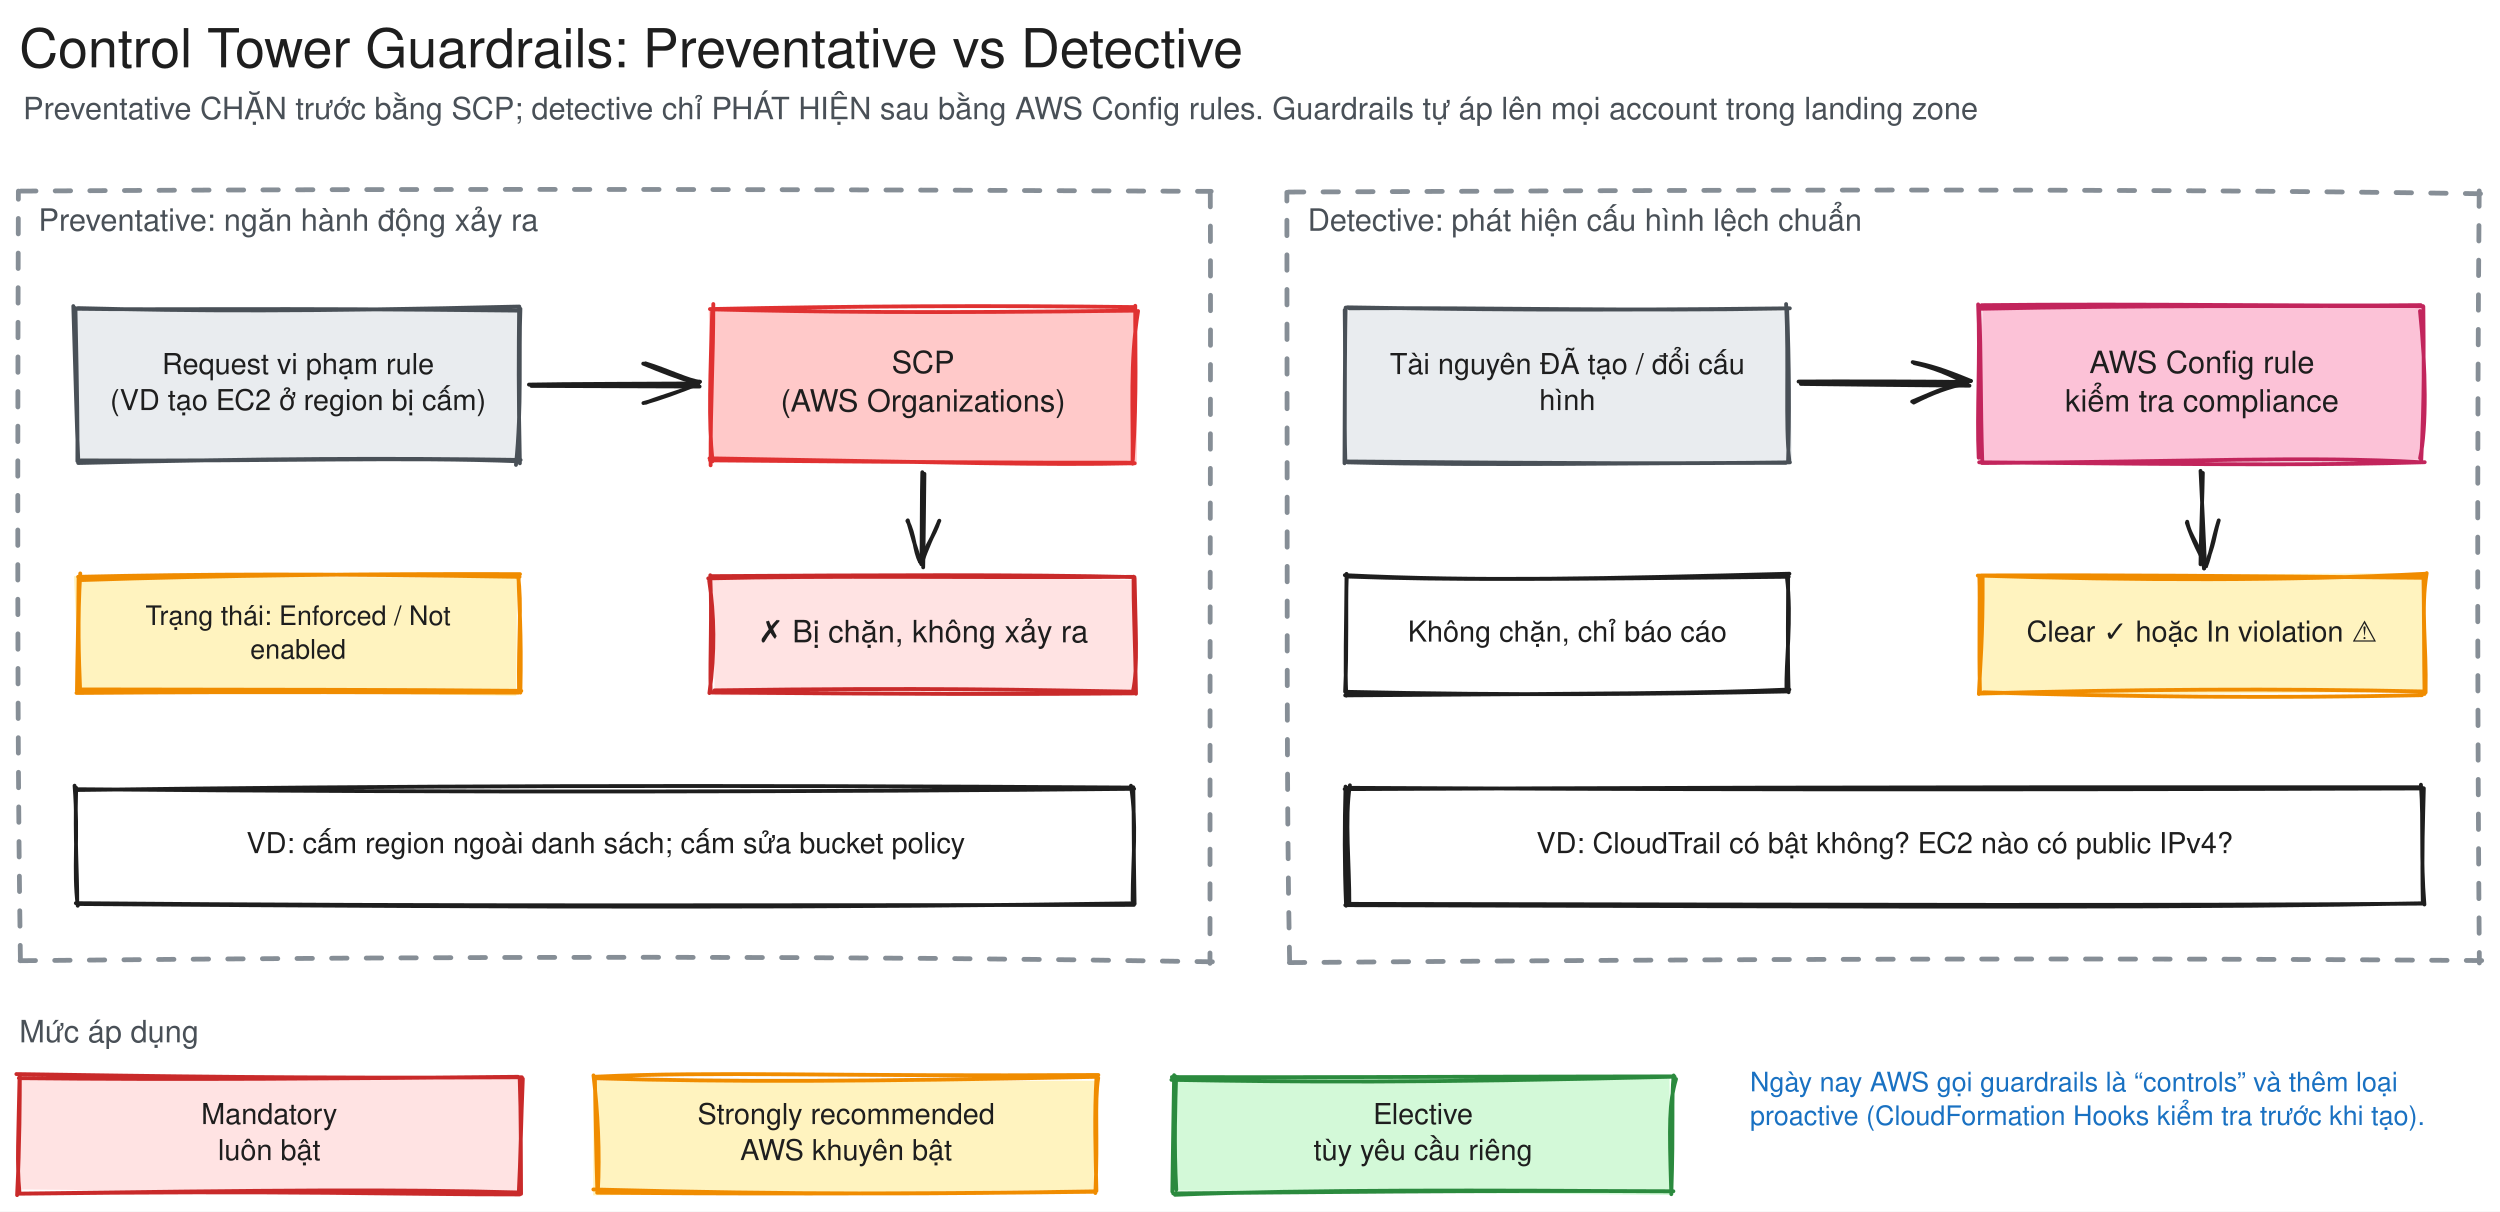
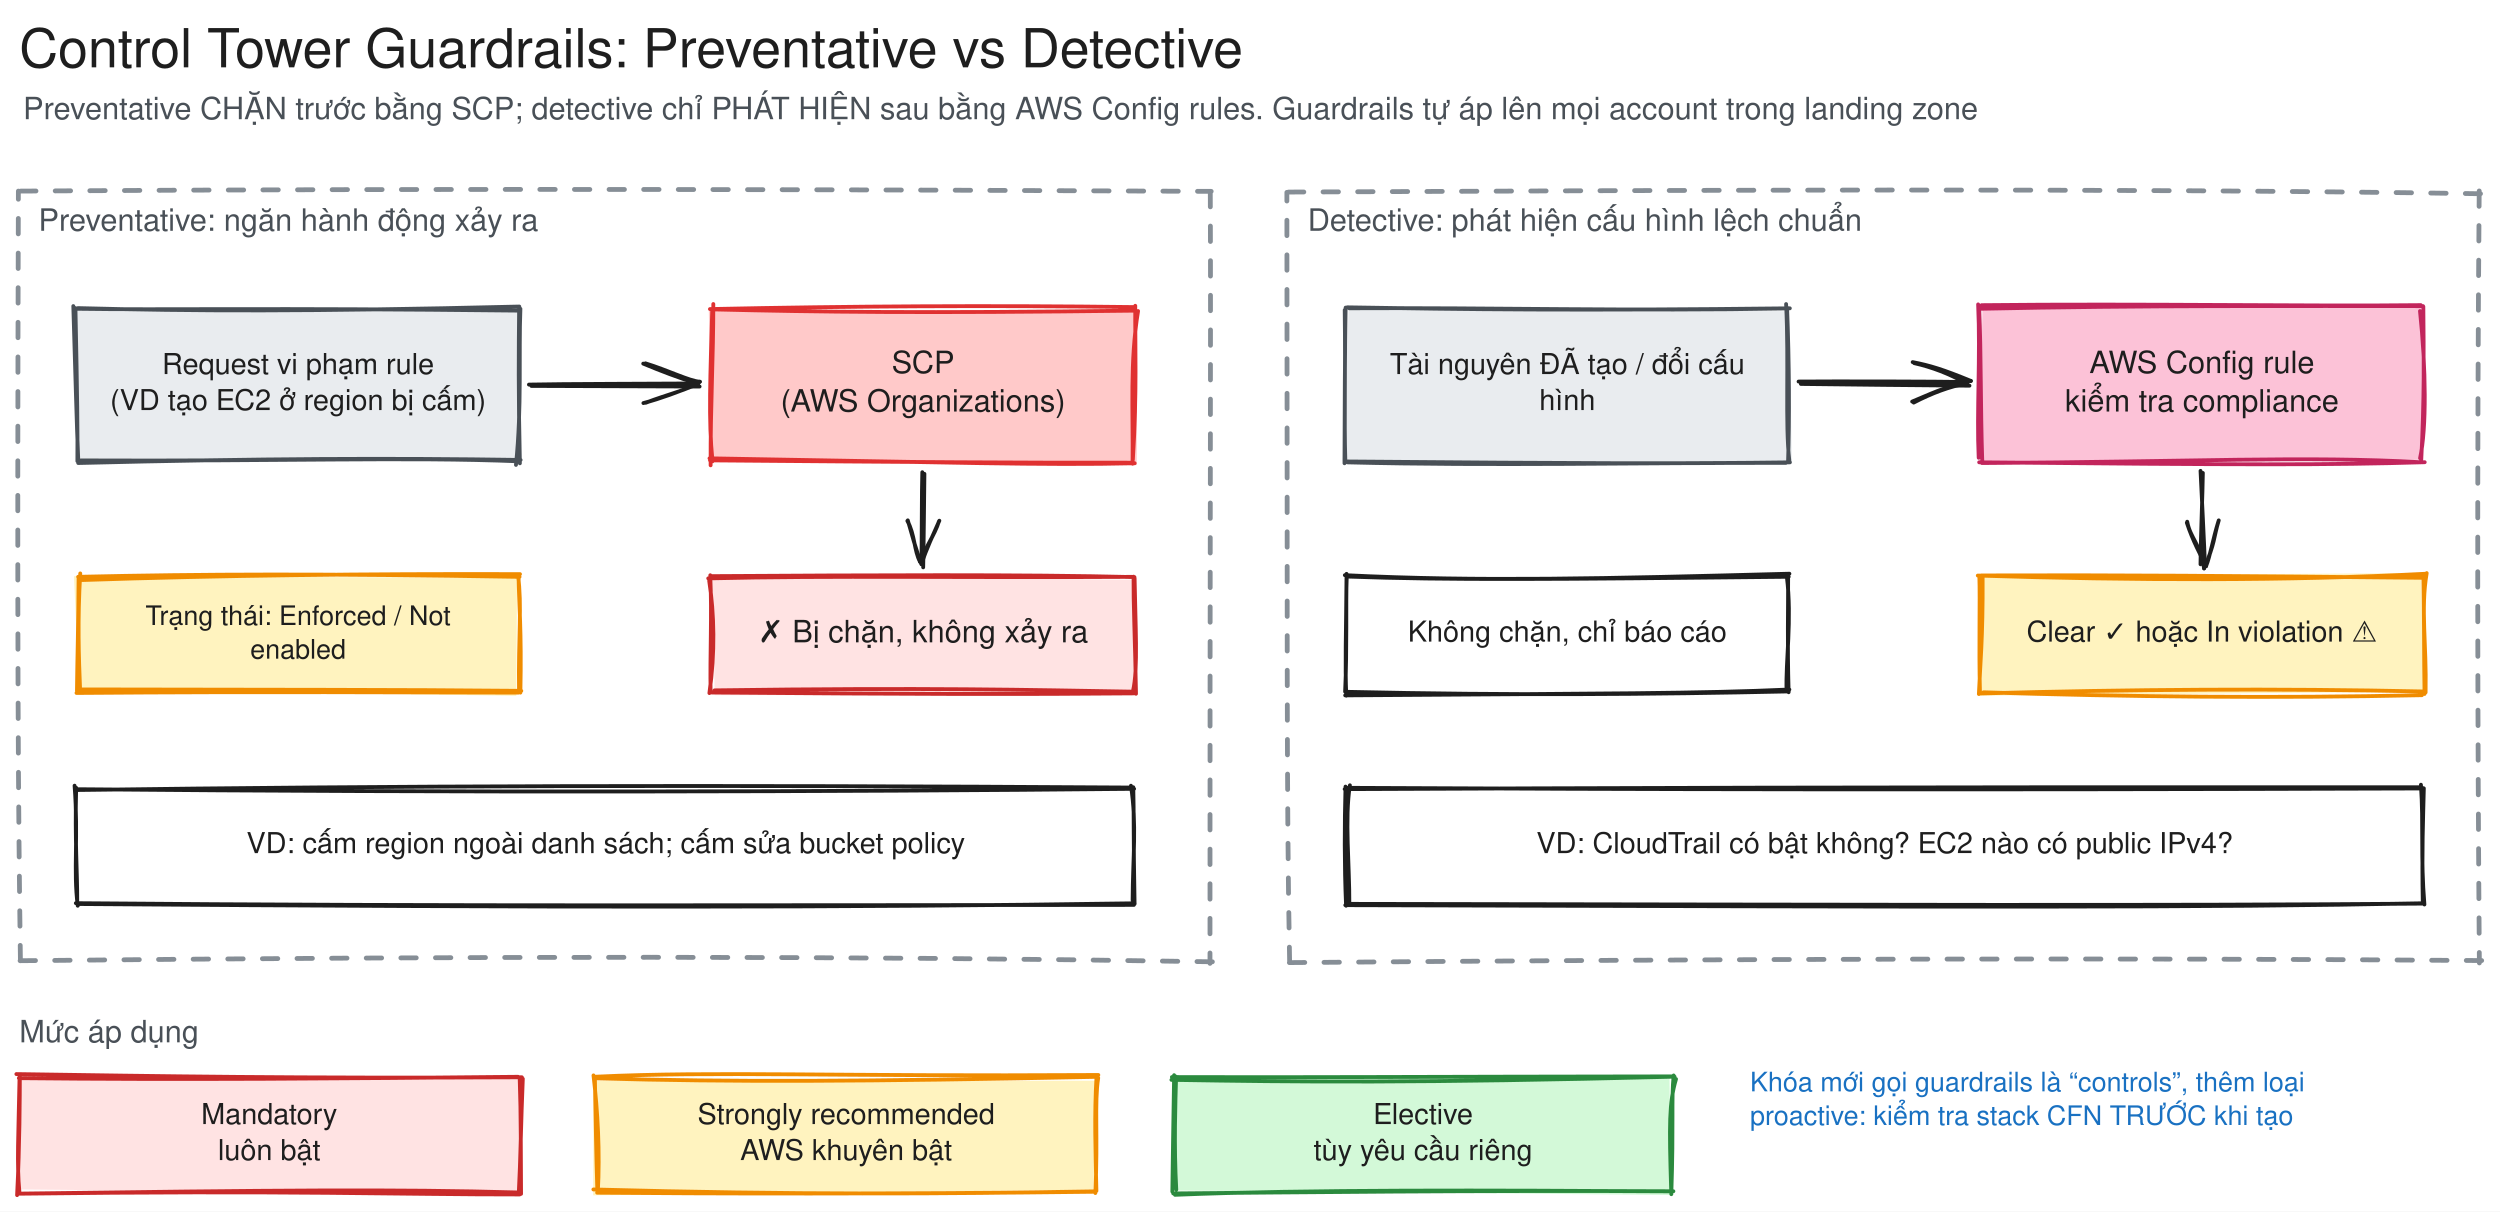
<svg xmlns="http://www.w3.org/2000/svg" version="1.1" viewBox="0 0 1300 630" width="1300" height="630">
  <defs>
    <style>
      @font-face {
        font-family: "Virgil";
        src: url("https://excalidraw.com/Virgil.woff2");
      }
      @font-face {
        font-family: "Cascadia";
        src: url("https://excalidraw.com/Cascadia.woff2");
      }
    </style>
  </defs>
  <rect x="0" y="0" width="1300" height="630" fill="#ffffff" />
  <g transform="translate(10 10) rotate(0 353.78 17.5)">
    <text x="0" y="25" font-family="Helvetica, Segoe UI Emoji" font-size="28px" fill="#1e1e1e" text-anchor="start" style="white-space: pre;" direction="ltr">Control Tower Guardrails: Preventative vs Detective</text>
  </g>
  <g transform="translate(12 48) rotate(0 528.72 10)">
    <text x="0" y="14" font-family="Helvetica, Segoe UI Emoji" font-size="16px" fill="#495057" text-anchor="start" style="white-space: pre;" direction="ltr">Preventative CHẶN trước bằng SCP; detective chỉ PHÁT HIỆN sau bằng AWS Config rules. Guardrails tự áp lên mọi account trong landing zone</text>
  </g>
  <g stroke-linecap="round" transform="translate(10 100) rotate(0 310 200)">
    <path d="M0.71 -0.63 C228.26 -2.21, 456.32 -1.34, 619.82 -0.49 M619.35 -0.44 C619.71 86.38, 619.12 173.75, 619.19 400.95 M620.43 400.13 C429.79 396.98, 239.83 397.23, 0.03 399.57 M0.62 399.6 C-0.55 316.58, -1.17 230.97, -0.44 -0.63" stroke="#868e96" stroke-width="2.5" fill="none" stroke-dasharray="8 10" />
  </g>
  <g transform="translate(20 106) rotate(0 135.6 10)">
    <text x="0" y="14" font-family="Helvetica, Segoe UI Emoji" font-size="16px" fill="#495057" text-anchor="start" style="white-space: pre;" direction="ltr">Preventative: ngăn hành động xảy ra</text>
  </g>
  <g stroke-linecap="round" transform="translate(670 100) rotate(0 310 200)">
    <path d="M-0.01 -0.13 C210.82 -1.07, 420.06 -2.29, 619.86 0.74 M619.19 -0.7 C617.98 141.48, 618.33 283.5, 619.27 400.72 M620.47 399.49 C428.61 398.01, 238.48 398.62, -0.59 400.56 M0.61 400.52 C-1.18 309.18, -0.45 218.56, -0.83 0.04" stroke="#868e96" stroke-width="2.5" fill="none" stroke-dasharray="8 10" />
  </g>
  <g transform="translate(680 106) rotate(0 149.28 10)">
    <text x="0" y="14" font-family="Helvetica, Segoe UI Emoji" font-size="16px" fill="#495057" text-anchor="start" style="white-space: pre;" direction="ltr">Detective: phát hiện cấu hình lệch chuẩn</text>
  </g>
  <g stroke-linecap="round" transform="translate(40 160) rotate(0 115 40)">
    <path d="M-0.03 0.23 L230.65 -0.53 L231.07 79.58 L0.51 78.26" stroke="none" stroke-width="0" fill="#e9ecef" />
    <path d="M-1.2 0.56 C47.58 1.3, 94.86 -0.04, 230.51 1.53 M0.53 0.21 C60.62 1.81, 119.21 2.08, 230.04 -0.6 M230.61 0.57 C229.69 23.82, 231.39 51.74, 228.3 81.76 M229.94 0.23 C229.74 22.08, 229.49 43.76, 230.34 80.92 M229.95 79.89 C170.45 77.49, 108.63 79.95, 1.14 79.4 M230.72 79.17 C163.15 78.16, 96.57 78.37, 0.67 80.77 M0.65 78.06 C-0.18 59.83, -0.64 38.99, -1.88 -0.84 M0.24 79.79 C0.39 63.77, 0.2 47.55, -0.77 0.2" stroke="#495057" stroke-width="2" fill="none" />
  </g>
  <g transform="translate(55.325 181.25) rotate(0 99.675 18.75)">
    <text x="99.675" y="13.25" font-family="Helvetica, Segoe UI Emoji" font-size="15px" fill="#1e1e1e" text-anchor="middle" style="white-space: pre;" direction="ltr">Request vi phạm rule</text>
    <text x="99.675" y="32" font-family="Helvetica, Segoe UI Emoji" font-size="15px" fill="#1e1e1e" text-anchor="middle" style="white-space: pre;" direction="ltr">(VD tạo EC2 ở region bị cấm)</text>
  </g>
  <g stroke-linecap="round" transform="translate(370 160) rotate(0 110 40)">
    <path d="M-1.4 1.72 L221.42 1.7 L221.08 81.85 L-0.21 80.1" stroke="none" stroke-width="0" fill="#ffc9c9" />
    <path d="M0.94 0.89 C55.87 2.23, 110.08 2.91, 219.74 1.54 M-0.83 0.72 C71.87 -0.83, 145.36 -1.25, 219.7 -0.32 M221.8 1.74 C217.48 28.09, 219.23 53.58, 218.94 81.16 M220.33 -0.99 C220.17 20.56, 221.29 42.94, 219.08 79.07 M220.04 80.89 C173.33 82.02, 123.45 80.41, -1.06 78.33 M219.38 80.6 C162.39 80.71, 105.98 80.28, -0.81 79.39 M-0.48 81.96 C-0.6 51.46, 0.97 25.12, 0.92 -1.91 M0.51 79.9 C-1.71 58.13, -0.6 35.6, 0.38 0.64" stroke="#e03131" stroke-width="2" fill="none" />
  </g>
  <g transform="translate(403.6 180) rotate(0 76.4 20)">
    <text x="76.4" y="14" font-family="Helvetica, Segoe UI Emoji" font-size="16px" fill="#1e1e1e" text-anchor="middle" style="white-space: pre;" direction="ltr">SCP</text>
    <text x="76.4" y="34" font-family="Helvetica, Segoe UI Emoji" font-size="16px" fill="#1e1e1e" text-anchor="middle" style="white-space: pre;" direction="ltr">(AWS Organizations)</text>
  </g>
  <g stroke-linecap="round" transform="translate(370 300) rotate(0 110 30)">
    <path d="M0.44 -0.93 L218.94 1.51 L219.48 61.15 L1.62 61.52" stroke="none" stroke-width="0" fill="#ffe3e3" />
    <path d="M-1.72 0.76 C63.2 -0.8, 129.99 0.49, 218.71 -0.03 M0.3 -0.41 C81.72 -0.92, 162.83 -1.35, 219.91 0.09 M219.99 0.64 C220.33 24.26, 221.89 47.98, 219.13 59.41 M219.45 -0.13 C219.33 13.9, 220.15 29.52, 220.72 60.76 M219.26 59.67 C164.88 58.78, 113.52 57.44, 1.56 58.99 M219.74 60.55 C162.66 61.1, 103.45 60.97, -0.52 60.1 M-1.11 60.41 C1.91 39.34, 1.43 19.32, -1.22 1.99 M-0.49 60.04 C-0.88 40.64, 0.27 19.81, -0.65 -0.87" stroke="#c92a2a" stroke-width="2" fill="none" />
  </g>
  <g transform="translate(395.28 320) rotate(0 84.72 10)">
    <text x="84.72" y="14" font-family="Helvetica, Segoe UI Emoji" font-size="16px" fill="#1e1e1e" text-anchor="middle" style="white-space: pre;" direction="ltr">✗ Bị chặn, không xảy ra</text>
  </g>
  <g stroke-linecap="round" transform="translate(40 300) rotate(0 115 30)">
    <path d="M-1.52 -0.38 L228.86 0.41 L228.48 61.85 L1.04 58.4" stroke="none" stroke-width="0" fill="#fff3bf" />
    <path d="M1.29 1.66 C75.88 -0.84, 150.92 -1.7, 230.4 -1.46 M0.63 -0.05 C65.03 -1.53, 128.83 -1.76, 230.16 -0.04 M229.36 -0.87 C231.52 14.74, 229.48 31.2, 229.89 59.43 M229.66 -0.57 C229.82 14.31, 231.3 27.21, 230.6 60.17 M231.07 59.24 C166.37 58.59, 103.41 58.72, 1.48 58.5 M229.54 60.17 C166.38 60.12, 102.01 59.53, -0.21 60.34 M1.67 59.19 C0.96 41.27, 0.26 22.99, 1.73 -1.82 M0.02 59.28 C0.19 42.5, 0.76 25.03, 0.87 0.38" stroke="#f08c00" stroke-width="2" fill="none" />
  </g>
  <g transform="translate(66.45 312.5) rotate(0 88.55 17.5)">
    <text x="88.55" y="12.5" font-family="Helvetica, Segoe UI Emoji" font-size="14px" fill="#1e1e1e" text-anchor="middle" style="white-space: pre;" direction="ltr">Trạng thái: Enforced / Not</text>
    <text x="88.55" y="30" font-family="Helvetica, Segoe UI Emoji" font-size="14px" fill="#1e1e1e" text-anchor="middle" style="white-space: pre;" direction="ltr">enabled</text>
  </g>
  <g stroke-linecap="round" transform="translate(40 410) rotate(0 275 30)">
    <path d="M-0.84 -0.89 L551.79 -1.41 L549.71 60.32 L-1.25 59.97" stroke="none" stroke-width="0" fill="#ffffff" />
    <path d="M0.44 0.8 C163.73 -1.4, 326.89 -1.92, 549.33 -0.47 M-0.14 0.39 C197.42 2.24, 394.67 1.76, 549.73 0.19 M548.09 -1.43 C551.2 18.73, 549.06 35.55, 548.96 58.09 M549.3 -0.65 C549.68 12.53, 549.32 25.24, 549.98 60.04 M549.62 60.55 C372.14 60.64, 194.3 61.37, -0.57 59.65 M550.03 59.71 C400.4 61.99, 251.24 61.96, 0.21 60.08 M0.42 60.98 C-1.95 42.44, 0.82 25.42, -1.22 -1.45 M0.16 59.04 C0.24 43.81, -1.13 27.64, -0.39 -0.35" stroke="#1e1e1e" stroke-width="2" fill="none" />
  </g>
  <g transform="translate(125.1 430.625) rotate(0 189.9 9.375)">
    <text x="189.9" y="13" font-family="Helvetica, Segoe UI Emoji" font-size="15px" fill="#1e1e1e" text-anchor="middle" style="white-space: pre;" direction="ltr">VD: cấm region ngoài danh sách; cấm sửa bucket policy</text>
  </g>
  <g stroke-linecap="round" transform="translate(700 160) rotate(0 115 40)">
    <path d="M1.29 1.03 L230.25 1.79 L231.82 80.1 L-1.82 79.66" stroke="none" stroke-width="0" fill="#e9ecef" />
    <path d="M1.58 0.3 C75.01 -0.14, 149.55 1.9, 229.04 0.39 M0.57 -0.19 C60.44 0.87, 120.93 1.6, 230.71 0.32 M228.77 -1.89 C230.3 28.44, 228.24 60.9, 230.44 79.43 M229.28 -0.04 C230.39 28.79, 230.56 57.72, 229.78 80.47 M228.67 80.7 C152.07 80.56, 76.2 82.35, 0.71 80.43 M230.76 80.42 C177.18 81.14, 123.59 81.03, -0.23 79.96 M-0.43 79.54 C-1.11 57.39, -0.3 34.9, -0.75 1.2 M-0.86 80.9 C-0.8 52.54, -0.67 23.95, -0.27 -0.05" stroke="#495057" stroke-width="2" fill="none" />
  </g>
  <g transform="translate(719.9 181.25) rotate(0 95.1 18.75)">
    <text x="95.1" y="13.25" font-family="Helvetica, Segoe UI Emoji" font-size="15px" fill="#1e1e1e" text-anchor="middle" style="white-space: pre;" direction="ltr">Tài nguyên ĐÃ tạo / đổi cấu</text>
    <text x="95.1" y="32" font-family="Helvetica, Segoe UI Emoji" font-size="15px" fill="#1e1e1e" text-anchor="middle" style="white-space: pre;" direction="ltr">hình</text>
  </g>
  <g stroke-linecap="round" transform="translate(1030 160) rotate(0 115 40)">
    <path d="M0.92 -1.95 L229.22 -0.27 L229.42 79.1 L-0.68 80.49" stroke="none" stroke-width="0" fill="#fcc2d7" />
    <path d="M0.43 -1.31 C84.51 -2.25, 170.28 -0.62, 228.83 -1.33 M-0.55 0.57 C83.72 -1.29, 167.14 -0.8, 229.99 -0.82 M228.4 1.75 C231.53 31.38, 231.85 62.82, 228.43 78.27 M230.13 -0.56 C230.34 24.17, 230.7 46.91, 229.03 79.45 M229.59 80.4 C168.79 76.96, 110.37 80.17, 0.6 80.78 M230.85 80.35 C182.32 81.86, 135.38 81.72, -0.83 80.4 M-1.08 78.04 C-2.19 54.35, -0.11 25.08, -1.37 -1.71 M0.79 80.33 C-0.17 51.61, 0.22 24.61, -0.81 0.18" stroke="#c2255c" stroke-width="2" fill="none" />
  </g>
  <g transform="translate(1068.84 180) rotate(0 76.16 20)">
    <text x="76.16" y="14" font-family="Helvetica, Segoe UI Emoji" font-size="16px" fill="#1e1e1e" text-anchor="middle" style="white-space: pre;" direction="ltr">AWS Config rule</text>
    <text x="76.16" y="34" font-family="Helvetica, Segoe UI Emoji" font-size="16px" fill="#1e1e1e" text-anchor="middle" style="white-space: pre;" direction="ltr">kiểm tra compliance</text>
  </g>
  <g stroke-linecap="round" transform="translate(1030 300) rotate(0 115 30)">
    <path d="M0.22 -0.55 L228.9 -2 L230.61 59.67 L-0.9 61.76" stroke="none" stroke-width="0" fill="#fff3bf" />
    <path d="M-1.55 -0.71 C79.09 1.85, 160.31 2.1, 231.44 -1.65 M0.24 -0.77 C68.09 -1.06, 135.77 -0.5, 230.38 0.46 M231.88 -1.98 C228.68 16.99, 231.84 34.54, 231.31 60.08 M230.16 -0.26 C230.57 19.77, 230.46 42.23, 230.76 60.86 M229.39 61.5 C152.79 63.16, 76.46 62.39, 1.43 59.99 M230.31 59.57 C154.23 57.91, 77.7 58.44, -0.68 60.62 M-0.98 60.9 C-0.38 46.2, 1.14 32.24, 0.97 -0.03 M-0.43 59.45 C-1.06 36.14, -0.29 12.31, -0.74 -0.43" stroke="#f08c00" stroke-width="2" fill="none" />
  </g>
  <g transform="translate(1054.85 320.625) rotate(0 90.15 9.375)">
    <text x="90.15" y="13" font-family="Helvetica, Segoe UI Emoji" font-size="15px" fill="#1e1e1e" text-anchor="middle" style="white-space: pre;" direction="ltr">Clear ✓ hoặc In violation ⚠</text>
  </g>
  <g stroke-linecap="round" transform="translate(700 300) rotate(0 115 30)">
    <path d="M-1.99 0.79 L228.06 1.36 L230.95 61.8 L-1.38 61.2" stroke="none" stroke-width="0" fill="#ffffff" />
    <path d="M-0.68 -0.91 C68.75 2.52, 135.16 0.85, 230.49 -1.67 M0.85 -0.18 C53.33 1.72, 107.48 1.22, 230.12 -0.08 M229.16 -0.12 C231.92 22.43, 228.46 43.56, 229.02 59.52 M229.83 0.92 C229.87 17.27, 229.36 33.54, 230.08 59.96 M230.47 58.55 C184.06 60.65, 138.25 60.6, -0.5 61.59 M230.14 59.54 C158.64 61.08, 87.22 61.7, -0.16 59.74 M0.07 61.77 C-0.64 45.34, -0.04 30.64, 0.2 -1.6 M-0.54 59.68 C0.54 37.37, -0.24 12.86, 0.28 0.66" stroke="#1e1e1e" stroke-width="2" fill="none" />
  </g>
  <g transform="translate(733.7 320.625) rotate(0 81.3 9.375)">
    <text x="81.3" y="13" font-family="Helvetica, Segoe UI Emoji" font-size="15px" fill="#1e1e1e" text-anchor="middle" style="white-space: pre;" direction="ltr">Không chặn, chỉ báo cáo</text>
  </g>
  <g stroke-linecap="round" transform="translate(700 410) rotate(0 280 30)">
    <path d="M0.61 -0.38 L558.59 1.97 L561.55 58.98 L1.8 60.41" stroke="none" stroke-width="0" fill="#ffffff" />
    <path d="M-0.78 0.35 C129.13 -0.22, 259.56 -0.78, 559.32 -0.63 M-0.1 -0.33 C152.61 0.46, 305.04 0.85, 559.67 0 M558.88 -1.95 C560.3 18.49, 558.69 36.18, 560.69 60.34 M560.39 -0.08 C560.02 16.1, 559.31 32.22, 559.86 59.83 M560.5 59.69 C443.96 62.07, 327.97 61.67, -0.44 60.68 M560.4 59.87 C420.69 61.02, 281.33 60.47, 0.31 60.01 M1.66 60.23 C1.76 39.75, -0.82 15.78, 1.95 -1.65 M-0.05 60.98 C-0.95 39.39, -0.87 18.77, -0.33 -0.97" stroke="#1e1e1e" stroke-width="2" fill="none" />
  </g>
  <g transform="translate(794.825 430.625) rotate(0 185.175 9.375)">
    <text x="185.175" y="13" font-family="Helvetica, Segoe UI Emoji" font-size="15px" fill="#1e1e1e" text-anchor="middle" style="white-space: pre;" direction="ltr">VD: CloudTrail có bật không? EC2 nào có public IPv4?</text>
  </g>
  <g stroke-linecap="round" transform="translate(10 560) rotate(0 130 30)">
    <path d="M-0.06 1.49 L260.02 0.98 L261.65 61.07 L-0.33 58.5" stroke="none" stroke-width="0" fill="#ffe3e3" />
    <path d="M-1.49 -1.48 C71.56 -0.38, 144.97 0.8, 261.37 0.18 M-0.19 0.64 C83.7 1.55, 167.3 0.86, 259.4 -0.07 M261.86 0.96 C260.97 21.38, 260.63 44.78, 259.78 60.08 M260.24 0.56 C260.94 19.89, 260.8 41.04, 260.95 60.81 M260.21 61.12 C199.9 61.19, 140.78 58.91, -0.44 60.73 M259.38 60.09 C196.89 58.32, 132.37 58.9, 0.52 60.67 M-1.11 61.47 C0.25 35.04, 0.29 10.28, 0.32 -0.92 M0.09 59.85 C-1.32 44.89, -0.41 31.24, 0.18 -0.53" stroke="#c92a2a" stroke-width="2" fill="none" />
  </g>
  <g transform="translate(101.825 571.25) rotate(0 38.175 18.75)">
    <text x="38.175" y="13.25" font-family="Helvetica, Segoe UI Emoji" font-size="15px" fill="#1e1e1e" text-anchor="middle" style="white-space: pre;" direction="ltr">Mandatory</text>
    <text x="38.175" y="32" font-family="Helvetica, Segoe UI Emoji" font-size="15px" fill="#1e1e1e" text-anchor="middle" style="white-space: pre;" direction="ltr">luôn bật</text>
  </g>
  <g stroke-linecap="round" transform="translate(310 560) rotate(0 130 30)">
    <path d="M-1.38 1.96 L260.36 1.99 L258.62 58.6 L-1.56 61.57" stroke="none" stroke-width="0" fill="#fff3bf" />
    <path d="M-0.16 -0.11 C61.61 -3.07, 123.35 -0.14, 261.13 -1.01 M0.49 0.75 C70.01 2.7, 138.98 2.45, 260.3 -0.05 M261.07 0.51 C259.01 13.77, 260.99 30.51, 259.58 60.38 M260.2 -0.33 C258.99 20.03, 259.67 38.22, 260.13 59.28 M258.55 59.5 C180.98 60.9, 102.71 61.34, -1.44 58.52 M259.24 59.71 C156.95 61, 53.56 60.71, 0.52 60.2 M0.85 60.16 C2.04 39.25, 0.78 17.57, -1.38 -0.8 M0.62 59.28 C0.01 41.19, -0.26 20.69, -0.67 0.07" stroke="#f08c00" stroke-width="2" fill="none" />
  </g>
  <g transform="translate(358.475 571.25) rotate(0 81.525 18.75)">
    <text x="81.525" y="13.25" font-family="Helvetica, Segoe UI Emoji" font-size="15px" fill="#1e1e1e" text-anchor="middle" style="white-space: pre;" direction="ltr">Strongly recommended</text>
    <text x="81.525" y="32" font-family="Helvetica, Segoe UI Emoji" font-size="15px" fill="#1e1e1e" text-anchor="middle" style="white-space: pre;" direction="ltr">AWS khuyên bật</text>
  </g>
  <g stroke-linecap="round" transform="translate(610 560) rotate(0 130 30)">
    <path d="M-0.02 -0.77 L258.14 -0.15 L258.7 61.42 L-0.06 59.04" stroke="none" stroke-width="0" fill="#d3f9d8" />
    <path d="M-0.86 1.52 C64.87 2.61, 126.41 3.3, 260.77 -0.13 M-0.61 0.08 C64.94 0.34, 130.02 -0.13, 259.4 -0.28 M261.53 1.1 C257.9 13.51, 257.96 24.57, 259 58.5 M260.29 -0.76 C259.05 11.95, 260.32 23.72, 259.08 60.98 M258.7 59.5 C165.28 58.96, 69.26 58.48, 0.99 61.3 M260.16 59.45 C160.25 58.91, 59.09 60.07, 0.06 60.58 M1.66 58.64 C0.37 35.35, 1.2 13.34, 1.57 -0.15 M-0.38 59.64 C-0.12 42.08, 0.08 24.42, 0.54 -0.91" stroke="#2b8a3e" stroke-width="2" fill="none" />
  </g>
  <g transform="translate(679.775 571.25) rotate(0 60.225 18.75)">
    <text x="60.225" y="13.25" font-family="Helvetica, Segoe UI Emoji" font-size="15px" fill="#1e1e1e" text-anchor="middle" style="white-space: pre;" direction="ltr">Elective</text>
    <text x="60.225" y="32" font-family="Helvetica, Segoe UI Emoji" font-size="15px" fill="#1e1e1e" text-anchor="middle" style="white-space: pre;" direction="ltr">tùy yêu cầu riêng</text>
  </g>
  <g stroke-linecap="round">
    <g transform="translate(276 200) rotate(0 44 0)">
      <path d="M0.33 0.68 C14.78 0.7, 73.25 0.93, 87.79 1 M-0.95 -0.01 C13.22 -0.39, 72.14 -0.48, 86.74 -0.6" stroke="#1e1e1e" stroke-width="2" fill="none" />
    </g>
    <g transform="translate(276 200) rotate(0 44 0)">
      <path d="M59.73 9.45 C71.21 5.01, 82.39 2.6, 87.91 -1.5 M58.57 9.6 C67.93 7.17, 76.1 3.95, 87.05 -0.35" stroke="#1e1e1e" stroke-width="2" fill="none" />
    </g>
    <g transform="translate(276 200) rotate(0 44 0)">
      <path d="M59.63 -11.07 C71.31 -7.47, 82.52 -1.84, 87.91 -1.5 M58.48 -10.92 C67.98 -6.97, 76.19 -3.82, 87.05 -0.35" stroke="#1e1e1e" stroke-width="2" fill="none" />
    </g>
  </g>
  <g stroke-linecap="round">
    <g transform="translate(480 246) rotate(0 0 24)">
      <path d="M0.69 0.39 C0.59 8.57, 0.28 41.24, 0.05 49.02 M-0.4 -0.45 C-0.72 7.42, -0.64 39.37, -0.87 47.43" stroke="#1e1e1e" stroke-width="2" fill="none" />
    </g>
    <g transform="translate(480 246) rotate(0 0 24)">
      <path d="M-8.17 24.87 C-4.28 31.78, -4.66 40.54, -1.58 46.14 M-7.95 24.58 C-5.74 31.84, -4 39.45, -0.78 47.12" stroke="#1e1e1e" stroke-width="2" fill="none" />
    </g>
    <g transform="translate(480 246) rotate(0 0 24)">
      <path d="M8.25 25.06 C6.25 31.99, -0.01 40.69, -1.58 46.14 M8.46 24.76 C5.3 31.96, 1.66 39.51, -0.78 47.12" stroke="#1e1e1e" stroke-width="2" fill="none" />
    </g>
  </g>
  <g stroke-linecap="round">
    <g transform="translate(936 200) rotate(0 44 0)">
      <path d="M0.47 -0.35 C15.22 -0.18, 73.61 0.51, 88.12 0.56 M-0.74 -1.59 C13.9 -1.72, 72.69 -1.74, 87.24 -1.27" stroke="#1e1e1e" stroke-width="2" fill="none" />
    </g>
    <g transform="translate(936 200) rotate(0 44 0)">
      <path d="M58.32 8.82 C67.47 5.09, 74.03 1.53, 88.85 -1.92 M59.12 9.35 C68.53 4.44, 77.91 0.97, 86.53 -0.61" stroke="#1e1e1e" stroke-width="2" fill="none" />
    </g>
    <g transform="translate(936 200) rotate(0 44 0)">
      <path d="M58.59 -11.7 C67.58 -9.93, 74.07 -8, 88.85 -1.92 M59.39 -11.17 C68.54 -9.11, 77.84 -5.61, 86.53 -0.61" stroke="#1e1e1e" stroke-width="2" fill="none" />
    </g>
  </g>
  <g stroke-linecap="round">
    <g transform="translate(1145 246) rotate(0 0 24)">
      <path d="M0.48 -0.07 C0.44 7.8, -0.81 39.24, -0.73 47.43 M-0.72 -1.15 C-0.34 6.86, 1.36 40.6, 1.61 48.68" stroke="#1e1e1e" stroke-width="2" fill="none" />
    </g>
    <g transform="translate(1145 246) rotate(0 0 24)">
      <path d="M-7.65 25.28 C-6.04 33.92, -0.89 36.59, 1.11 49.57 M-7.84 25.83 C-4.86 35.1, -0.29 43.36, 2.14 48.42" stroke="#1e1e1e" stroke-width="2" fill="none" />
    </g>
    <g transform="translate(1145 246) rotate(0 0 24)">
      <path d="M8.75 24.59 C6.05 33.48, 6.9 36.32, 1.11 49.57 M8.57 25.14 C5.64 34.65, 4.29 43.16, 2.14 48.42" stroke="#1e1e1e" stroke-width="2" fill="none" />
    </g>
  </g>
  <g transform="translate(10 528) rotate(0 45.2 10)">
    <text x="0" y="14" font-family="Helvetica, Segoe UI Emoji" font-size="16px" fill="#495057" text-anchor="start" style="white-space: pre;" direction="ltr">Mức áp dụng</text>
  </g>
  <g transform="translate(910 555) rotate(0 189.42 17.5)">
-     <text x="0" y="12.5" font-family="Helvetica, Segoe UI Emoji" font-size="14px" fill="#1971c2" text-anchor="start" style="white-space: pre;" direction="ltr">Ngày nay AWS gọi guardrails là “controls” và thêm loại</text>
-     <text x="0" y="30" font-family="Helvetica, Segoe UI Emoji" font-size="14px" fill="#1971c2" text-anchor="start" style="white-space: pre;" direction="ltr">proactive (CloudFormation Hooks kiểm tra trước khi tạo).</text>
+     <text x="0" y="12.5" font-family="Helvetica, Segoe UI Emoji" font-size="14px" fill="#1971c2" text-anchor="start" style="white-space: pre;" direction="ltr">Khóa mới gọi guardrails là “controls”, thêm loại</text>
+     <text x="0" y="30" font-family="Helvetica, Segoe UI Emoji" font-size="14px" fill="#1971c2" text-anchor="start" style="white-space: pre;" direction="ltr">proactive: kiểm tra stack CFN TRƯỚC khi tạo</text>
  </g>
</svg>
